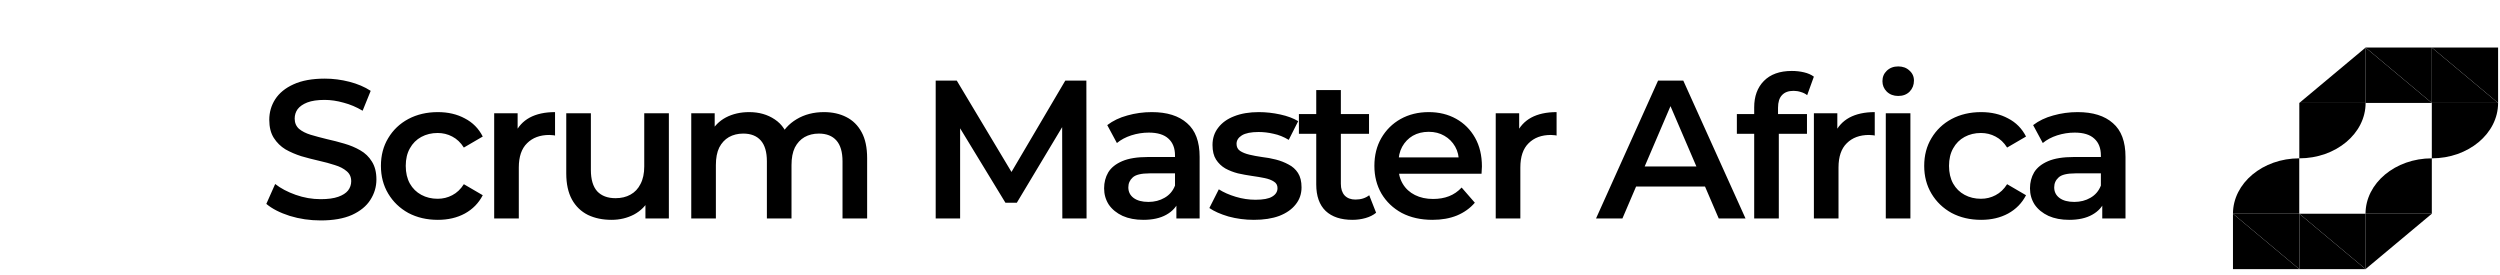
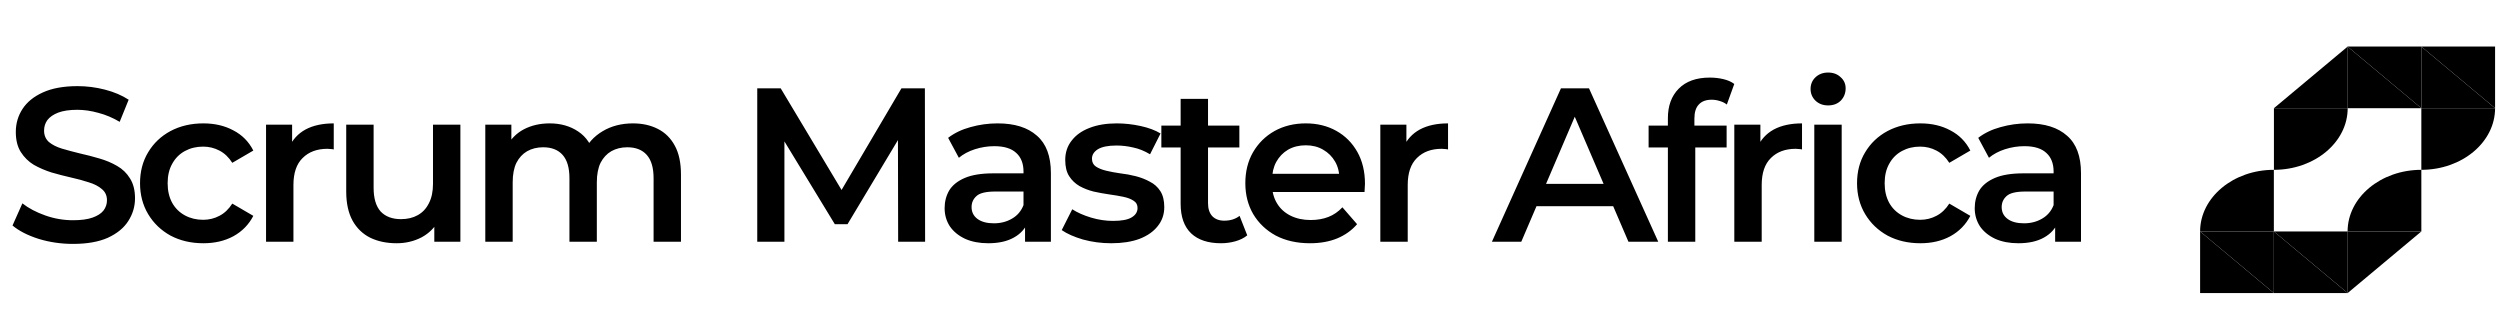
- <svg xmlns="http://www.w3.org/2000/svg" width="282" height="31" viewBox="0 0 282 31" fill="none">
-   <path d="M36.172 24.865C34.958 24.865 33.795 24.695 32.684 24.354C31.574 23.998 30.692 23.547 30.041 22.999L31.04 20.755C31.663 21.244 32.433 21.651 33.351 21.977C34.269 22.303 35.21 22.466 36.172 22.466C36.987 22.466 37.646 22.377 38.15 22.199C38.653 22.021 39.023 21.784 39.261 21.488C39.497 21.177 39.616 20.829 39.616 20.444C39.616 19.97 39.446 19.592 39.105 19.311C38.764 19.015 38.32 18.785 37.772 18.622C37.239 18.445 36.639 18.282 35.972 18.133C35.321 17.985 34.662 17.815 33.995 17.622C33.343 17.415 32.744 17.156 32.196 16.845C31.663 16.519 31.226 16.09 30.885 15.556C30.544 15.023 30.374 14.342 30.374 13.512C30.374 12.668 30.596 11.898 31.04 11.202C31.5 10.491 32.188 9.928 33.106 9.513C34.04 9.084 35.217 8.869 36.639 8.869C37.572 8.869 38.498 8.988 39.416 9.225C40.334 9.462 41.134 9.802 41.815 10.247L40.904 12.491C40.208 12.076 39.49 11.772 38.749 11.58C38.009 11.372 37.298 11.269 36.617 11.269C35.817 11.269 35.165 11.365 34.662 11.557C34.173 11.75 33.81 12.002 33.573 12.313C33.351 12.624 33.24 12.979 33.24 13.379C33.24 13.853 33.403 14.238 33.729 14.534C34.069 14.816 34.506 15.038 35.039 15.201C35.587 15.364 36.195 15.527 36.861 15.69C37.528 15.838 38.187 16.008 38.838 16.201C39.505 16.393 40.105 16.645 40.638 16.956C41.186 17.267 41.623 17.689 41.949 18.222C42.289 18.756 42.46 19.429 42.46 20.244C42.46 21.073 42.23 21.844 41.771 22.555C41.327 23.251 40.638 23.813 39.705 24.243C38.772 24.658 37.594 24.865 36.172 24.865ZM49.389 24.798C48.145 24.798 47.034 24.539 46.057 24.021C45.094 23.488 44.339 22.762 43.791 21.844C43.242 20.925 42.968 19.881 42.968 18.711C42.968 17.526 43.242 16.482 43.791 15.579C44.339 14.66 45.094 13.942 46.057 13.424C47.034 12.905 48.145 12.646 49.389 12.646C50.544 12.646 51.559 12.883 52.433 13.357C53.321 13.816 53.995 14.497 54.454 15.401L52.322 16.645C51.966 16.082 51.529 15.667 51.011 15.401C50.507 15.134 49.959 15.001 49.367 15.001C48.685 15.001 48.071 15.149 47.523 15.445C46.975 15.742 46.545 16.171 46.234 16.734C45.923 17.282 45.768 17.941 45.768 18.711C45.768 19.481 45.923 20.148 46.234 20.71C46.545 21.259 46.975 21.681 47.523 21.977C48.071 22.273 48.685 22.421 49.367 22.421C49.959 22.421 50.507 22.288 51.011 22.021C51.529 21.755 51.966 21.34 52.322 20.777L54.454 22.021C53.995 22.91 53.321 23.599 52.433 24.087C51.559 24.561 50.544 24.798 49.389 24.798ZM55.744 24.643V12.779H58.388V16.045L58.077 15.09C58.432 14.29 58.988 13.683 59.743 13.268C60.513 12.853 61.468 12.646 62.609 12.646V15.29C62.49 15.26 62.379 15.245 62.276 15.245C62.172 15.23 62.068 15.223 61.965 15.223C60.913 15.223 60.076 15.534 59.454 16.156C58.832 16.763 58.521 17.674 58.521 18.889V24.643H55.744ZM68.983 24.798C67.976 24.798 67.088 24.613 66.317 24.243C65.547 23.858 64.947 23.28 64.518 22.51C64.088 21.725 63.874 20.74 63.874 19.555V12.779H66.651V19.178C66.651 20.244 66.888 21.044 67.362 21.577C67.85 22.095 68.539 22.355 69.428 22.355C70.079 22.355 70.642 22.221 71.116 21.955C71.605 21.688 71.983 21.288 72.249 20.755C72.531 20.222 72.671 19.563 72.671 18.778V12.779H75.448V24.643H72.805V21.444L73.271 22.421C72.871 23.191 72.286 23.784 71.516 24.198C70.746 24.598 69.902 24.798 68.983 24.798ZM92.947 12.646C93.895 12.646 94.732 12.831 95.458 13.201C96.198 13.572 96.776 14.142 97.191 14.912C97.605 15.667 97.813 16.645 97.813 17.845V24.643H95.036V18.2C95.036 17.148 94.806 16.363 94.347 15.845C93.888 15.327 93.229 15.068 92.37 15.068C91.763 15.068 91.222 15.201 90.748 15.467C90.289 15.734 89.926 16.127 89.659 16.645C89.407 17.163 89.282 17.822 89.282 18.622V24.643H86.505V18.2C86.505 17.148 86.275 16.363 85.816 15.845C85.357 15.327 84.698 15.068 83.839 15.068C83.231 15.068 82.691 15.201 82.217 15.467C81.758 15.734 81.395 16.127 81.128 16.645C80.876 17.163 80.751 17.822 80.751 18.622V24.643H77.974V12.779H80.617V15.934L80.151 15.001C80.551 14.231 81.128 13.646 81.884 13.246C82.654 12.846 83.528 12.646 84.505 12.646C85.616 12.646 86.579 12.92 87.393 13.468C88.223 14.016 88.771 14.845 89.037 15.956L87.949 15.579C88.334 14.69 88.971 13.979 89.859 13.446C90.748 12.913 91.777 12.646 92.947 12.646ZM105.546 24.643V9.091H107.923L114.722 20.444H113.478L120.165 9.091H122.542L122.564 24.643H119.831L119.809 13.379H120.387L114.699 22.866H113.411L107.635 13.379H108.301V24.643H105.546ZM132.696 24.643V22.244L132.541 21.733V17.534C132.541 16.719 132.296 16.09 131.808 15.645C131.319 15.186 130.578 14.957 129.586 14.957C128.92 14.957 128.261 15.06 127.609 15.268C126.972 15.475 126.431 15.764 125.987 16.134L124.898 14.112C125.535 13.623 126.291 13.261 127.165 13.024C128.053 12.772 128.971 12.646 129.919 12.646C131.637 12.646 132.963 13.061 133.896 13.89C134.844 14.705 135.318 15.971 135.318 17.689V24.643H132.696ZM128.964 24.798C128.075 24.798 127.298 24.65 126.631 24.354C125.965 24.043 125.446 23.621 125.076 23.088C124.721 22.54 124.543 21.925 124.543 21.244C124.543 20.577 124.699 19.977 125.01 19.444C125.335 18.911 125.861 18.489 126.587 18.178C127.313 17.867 128.275 17.711 129.475 17.711H132.919V19.555H129.675C128.727 19.555 128.09 19.711 127.764 20.022C127.439 20.318 127.276 20.688 127.276 21.133C127.276 21.636 127.476 22.036 127.875 22.332C128.275 22.628 128.831 22.777 129.542 22.777C130.223 22.777 130.83 22.621 131.363 22.31C131.911 21.999 132.304 21.54 132.541 20.933L133.007 22.599C132.741 23.295 132.259 23.836 131.563 24.221C130.882 24.606 130.016 24.798 128.964 24.798ZM141.437 24.798C140.444 24.798 139.489 24.672 138.571 24.421C137.667 24.154 136.949 23.836 136.416 23.465L137.482 21.355C138.015 21.695 138.652 21.977 139.393 22.199C140.133 22.421 140.874 22.532 141.615 22.532C142.488 22.532 143.118 22.414 143.503 22.177C143.903 21.94 144.103 21.621 144.103 21.221C144.103 20.896 143.969 20.651 143.703 20.488C143.436 20.311 143.088 20.177 142.659 20.088C142.229 20 141.748 19.918 141.215 19.844C140.696 19.77 140.17 19.674 139.637 19.555C139.119 19.422 138.645 19.237 138.215 19C137.786 18.748 137.438 18.415 137.171 18C136.905 17.585 136.771 17.037 136.771 16.356C136.771 15.601 136.986 14.949 137.416 14.401C137.845 13.838 138.445 13.409 139.215 13.113C140 12.802 140.926 12.646 141.992 12.646C142.792 12.646 143.599 12.735 144.414 12.913C145.228 13.09 145.902 13.342 146.435 13.668L145.369 15.778C144.806 15.438 144.236 15.208 143.658 15.09C143.096 14.957 142.533 14.89 141.97 14.89C141.126 14.89 140.496 15.016 140.082 15.268C139.682 15.519 139.482 15.838 139.482 16.223C139.482 16.578 139.615 16.845 139.882 17.023C140.148 17.2 140.496 17.341 140.926 17.445C141.355 17.548 141.829 17.637 142.348 17.711C142.881 17.771 143.407 17.867 143.925 18C144.443 18.133 144.917 18.319 145.347 18.555C145.791 18.778 146.147 19.096 146.413 19.511C146.68 19.925 146.813 20.466 146.813 21.133C146.813 21.873 146.591 22.517 146.147 23.066C145.717 23.613 145.102 24.043 144.303 24.354C143.503 24.65 142.548 24.798 141.437 24.798ZM152.559 24.798C151.256 24.798 150.249 24.465 149.538 23.799C148.827 23.117 148.472 22.118 148.472 20.799V10.158H151.249V20.733C151.249 21.296 151.389 21.733 151.671 22.044C151.967 22.355 152.374 22.51 152.893 22.51C153.515 22.51 154.033 22.347 154.448 22.021L155.225 23.998C154.899 24.265 154.5 24.465 154.026 24.598C153.552 24.732 153.063 24.798 152.559 24.798ZM146.517 15.09V12.868H154.426V15.09H146.517ZM161.585 24.798C160.267 24.798 159.111 24.539 158.119 24.021C157.141 23.488 156.379 22.762 155.831 21.844C155.298 20.925 155.031 19.881 155.031 18.711C155.031 17.526 155.29 16.482 155.809 15.579C156.342 14.66 157.067 13.942 157.986 13.424C158.919 12.905 159.978 12.646 161.163 12.646C162.318 12.646 163.347 12.898 164.251 13.401C165.154 13.905 165.865 14.616 166.384 15.534C166.902 16.452 167.161 17.534 167.161 18.778C167.161 18.896 167.154 19.029 167.139 19.178C167.139 19.326 167.131 19.466 167.117 19.6H157.23V17.756H165.65L164.562 18.333C164.577 17.652 164.436 17.052 164.14 16.534C163.843 16.015 163.436 15.608 162.918 15.312C162.414 15.016 161.829 14.868 161.163 14.868C160.481 14.868 159.882 15.016 159.363 15.312C158.86 15.608 158.46 16.023 158.163 16.556C157.882 17.074 157.741 17.689 157.741 18.4V18.844C157.741 19.555 157.904 20.185 158.23 20.733C158.556 21.281 159.015 21.703 159.608 21.999C160.2 22.295 160.881 22.443 161.651 22.443C162.318 22.443 162.918 22.34 163.451 22.132C163.984 21.925 164.458 21.599 164.873 21.155L166.361 22.866C165.828 23.488 165.154 23.969 164.34 24.31C163.54 24.635 162.622 24.798 161.585 24.798ZM168.718 24.643V12.779H171.362V16.045L171.051 15.09C171.406 14.29 171.961 13.683 172.717 13.268C173.487 12.853 174.442 12.646 175.583 12.646V15.29C175.464 15.26 175.353 15.245 175.249 15.245C175.146 15.23 175.042 15.223 174.938 15.223C173.887 15.223 173.05 15.534 172.428 16.156C171.806 16.763 171.495 17.674 171.495 18.889V24.643H168.718ZM180.032 24.643L187.03 9.091H189.874L196.895 24.643H193.873L187.852 10.624H189.008L183.009 24.643H180.032ZM183.254 21.044L184.031 18.778H192.429L193.207 21.044H183.254ZM197.873 24.643V12.113C197.873 10.869 198.235 9.876 198.961 9.136C199.702 8.38 200.753 8.003 202.116 8.003C202.605 8.003 203.064 8.055 203.493 8.158C203.938 8.262 204.308 8.425 204.604 8.647L203.849 10.735C203.641 10.572 203.404 10.454 203.138 10.38C202.871 10.291 202.597 10.247 202.316 10.247C201.738 10.247 201.301 10.409 201.005 10.735C200.709 11.046 200.561 11.52 200.561 12.157V13.49L200.65 14.734V24.643H197.873ZM195.918 15.09V12.868H203.827V15.09H195.918ZM204.607 24.643V12.779H207.25V16.045L206.939 15.09C207.295 14.29 207.85 13.683 208.606 13.268C209.376 12.853 210.331 12.646 211.472 12.646V15.29C211.353 15.26 211.242 15.245 211.138 15.245C211.035 15.23 210.931 15.223 210.827 15.223C209.776 15.223 208.939 15.534 208.317 16.156C207.695 16.763 207.384 17.674 207.384 18.889V24.643H204.607ZM212.717 24.643V12.779H215.494V24.643H212.717ZM214.116 10.824C213.598 10.824 213.168 10.661 212.828 10.335C212.502 10.01 212.339 9.617 212.339 9.158C212.339 8.684 212.502 8.292 212.828 7.981C213.168 7.655 213.598 7.492 214.116 7.492C214.635 7.492 215.057 7.647 215.383 7.958C215.723 8.255 215.894 8.632 215.894 9.091C215.894 9.58 215.731 9.995 215.405 10.335C215.079 10.661 214.649 10.824 214.116 10.824ZM223.471 24.798C222.227 24.798 221.116 24.539 220.138 24.021C219.176 23.488 218.42 22.762 217.872 21.844C217.324 20.925 217.05 19.881 217.05 18.711C217.05 17.526 217.324 16.482 217.872 15.579C218.42 14.66 219.176 13.942 220.138 13.424C221.116 12.905 222.227 12.646 223.471 12.646C224.626 12.646 225.64 12.883 226.514 13.357C227.403 13.816 228.077 14.497 228.536 15.401L226.403 16.645C226.048 16.082 225.611 15.667 225.092 15.401C224.589 15.134 224.041 15.001 223.448 15.001C222.767 15.001 222.153 15.149 221.605 15.445C221.057 15.742 220.627 16.171 220.316 16.734C220.005 17.282 219.849 17.941 219.849 18.711C219.849 19.481 220.005 20.148 220.316 20.71C220.627 21.259 221.057 21.681 221.605 21.977C222.153 22.273 222.767 22.421 223.448 22.421C224.041 22.421 224.589 22.288 225.092 22.021C225.611 21.755 226.048 21.34 226.403 20.777L228.536 22.021C228.077 22.91 227.403 23.599 226.514 24.087C225.64 24.561 224.626 24.798 223.471 24.798ZM237.135 24.643V22.244L236.979 21.733V17.534C236.979 16.719 236.735 16.09 236.246 15.645C235.758 15.186 235.017 14.957 234.025 14.957C233.358 14.957 232.699 15.06 232.047 15.268C231.411 15.475 230.87 15.764 230.426 16.134L229.337 14.112C229.974 13.623 230.729 13.261 231.603 13.024C232.492 12.772 233.41 12.646 234.358 12.646C236.076 12.646 237.402 13.061 238.335 13.89C239.283 14.705 239.756 15.971 239.756 17.689V24.643H237.135ZM233.403 24.798C232.514 24.798 231.736 24.65 231.07 24.354C230.403 24.043 229.885 23.621 229.515 23.088C229.159 22.54 228.982 21.925 228.982 21.244C228.982 20.577 229.137 19.977 229.448 19.444C229.774 18.911 230.3 18.489 231.025 18.178C231.751 17.867 232.714 17.711 233.914 17.711H237.357V19.555H234.114C233.166 19.555 232.529 19.711 232.203 20.022C231.877 20.318 231.714 20.688 231.714 21.133C231.714 21.636 231.914 22.036 232.314 22.332C232.714 22.628 233.269 22.777 233.98 22.777C234.662 22.777 235.269 22.621 235.802 22.31C236.35 21.999 236.742 21.54 236.979 20.933L237.446 22.599C237.179 23.295 236.698 23.836 236.002 24.221C235.321 24.606 234.454 24.798 233.403 24.798Z" fill="black" />
-   <path d="M274.309 11.612H266.832V5.364L274.309 11.612Z" fill="black" />
-   <path d="M281.785 11.612H274.309V17.86C278.429 17.86 281.785 15.069 281.785 11.612Z" fill="black" />
-   <path d="M266.832 30.357V24.109H274.309L266.832 30.357Z" fill="black" />
-   <path d="M259.363 11.612H266.84V5.364L259.363 11.612Z" fill="black" />
-   <path d="M266.84 30.357V24.109H259.363L266.84 30.357Z" fill="black" />
-   <path d="M274.309 5.364H281.785V11.612L274.309 5.364Z" fill="black" />
-   <path d="M251.879 24.109H259.356V30.357L251.879 24.109Z" fill="black" />
-   <path d="M259.356 30.357H251.879V24.109L259.356 30.357Z" fill="black" />
-   <path d="M266.84 30.357H259.363V24.109L266.84 30.357Z" fill="black" />
-   <path d="M266.832 5.364H274.309V11.612L266.832 5.364Z" fill="black" />
-   <path d="M281.785 11.612H274.309V5.364L281.785 11.612Z" fill="black" />
-   <path d="M266.832 24.109H274.309V17.86C270.188 17.86 266.832 20.665 266.832 24.109Z" fill="black" />
-   <path d="M259.363 17.86V11.612H266.84C266.84 15.069 263.484 17.86 259.363 17.86Z" fill="black" />
-   <path d="M259.356 17.86V24.109H251.879C251.879 20.665 255.235 17.86 259.356 17.86Z" fill="black" />
+ <svg xmlns="http://www.w3.org/2000/svg" width="362" height="47" viewBox="0 0 362 47" fill="none">
+   <path d="M10.57 35.317C8.836 35.317 7.175 35.074 5.589 34.587C4.002 34.08 2.744 33.435 1.813 32.652L3.241 29.447C4.129 30.145 5.229 30.727 6.541 31.192C7.852 31.658 9.195 31.89 10.57 31.89C11.734 31.89 12.675 31.764 13.394 31.51C14.114 31.256 14.642 30.918 14.981 30.494C15.319 30.05 15.489 29.553 15.489 29.003C15.489 28.326 15.245 27.787 14.759 27.385C14.272 26.962 13.638 26.634 12.855 26.401C12.093 26.148 11.237 25.915 10.285 25.703C9.354 25.492 8.413 25.248 7.461 24.974C6.53 24.677 5.674 24.307 4.891 23.863C4.129 23.398 3.505 22.784 3.019 22.023C2.532 21.261 2.289 20.288 2.289 19.104C2.289 17.898 2.606 16.798 3.241 15.804C3.897 14.788 4.88 13.985 6.192 13.392C7.524 12.779 9.206 12.472 11.237 12.472C12.569 12.472 13.891 12.641 15.203 12.98C16.514 13.318 17.657 13.805 18.63 14.439L17.329 17.644C16.335 17.052 15.309 16.618 14.251 16.343C13.193 16.047 12.178 15.899 11.205 15.899C10.063 15.899 9.132 16.036 8.413 16.311C7.715 16.586 7.197 16.946 6.858 17.39C6.541 17.834 6.382 18.342 6.382 18.913C6.382 19.59 6.615 20.14 7.08 20.563C7.567 20.965 8.191 21.282 8.952 21.515C9.735 21.748 10.602 21.98 11.554 22.213C12.506 22.425 13.447 22.668 14.378 22.943C15.33 23.218 16.186 23.577 16.948 24.022C17.731 24.466 18.355 25.069 18.82 25.83C19.307 26.592 19.55 27.554 19.55 28.718C19.55 29.902 19.222 31.002 18.566 32.017C17.932 33.012 16.948 33.815 15.615 34.429C14.283 35.021 12.601 35.317 10.57 35.317ZM29.446 35.222C27.67 35.222 26.083 34.852 24.687 34.112C23.312 33.35 22.233 32.314 21.451 31.002C20.668 29.691 20.277 28.199 20.277 26.528C20.277 24.836 20.668 23.345 21.451 22.054C22.233 20.743 23.312 19.717 24.687 18.977C26.083 18.236 27.67 17.866 29.446 17.866C31.096 17.866 32.545 18.205 33.793 18.881C35.062 19.537 36.025 20.51 36.681 21.801L33.635 23.577C33.127 22.774 32.503 22.181 31.763 21.801C31.043 21.42 30.261 21.23 29.415 21.23C28.442 21.23 27.564 21.441 26.781 21.864C25.998 22.287 25.385 22.901 24.941 23.704C24.497 24.487 24.274 25.428 24.274 26.528C24.274 27.628 24.497 28.58 24.941 29.384C25.385 30.167 25.998 30.769 26.781 31.192C27.564 31.616 28.442 31.827 29.415 31.827C30.261 31.827 31.043 31.637 31.763 31.256C32.503 30.875 33.127 30.283 33.635 29.479L36.681 31.256C36.025 32.525 35.062 33.509 33.793 34.207C32.545 34.884 31.096 35.222 29.446 35.222ZM38.523 35V18.056H42.298V22.721L41.854 21.356C42.362 20.214 43.155 19.347 44.234 18.755C45.334 18.162 46.698 17.866 48.327 17.866V21.642C48.158 21.6 47.999 21.578 47.851 21.578C47.703 21.557 47.555 21.547 47.407 21.547C45.905 21.547 44.71 21.991 43.822 22.879C42.933 23.747 42.489 25.048 42.489 26.782V35H38.523ZM57.431 35.222C55.992 35.222 54.723 34.958 53.623 34.429C52.523 33.879 51.667 33.054 51.053 31.954C50.44 30.833 50.133 29.426 50.133 27.734V18.056H54.099V27.195C54.099 28.718 54.438 29.86 55.115 30.621C55.813 31.362 56.796 31.732 58.066 31.732C58.996 31.732 59.8 31.541 60.477 31.161C61.175 30.78 61.714 30.209 62.095 29.447C62.497 28.686 62.698 27.745 62.698 26.623V18.056H66.664V35H62.888V30.431L63.555 31.827C62.984 32.927 62.148 33.773 61.048 34.365C59.948 34.937 58.742 35.222 57.431 35.222ZM91.656 17.866C93.01 17.866 94.205 18.131 95.242 18.659C96.299 19.188 97.124 20.003 97.716 21.102C98.309 22.181 98.605 23.577 98.605 25.291V35H94.639V25.799C94.639 24.297 94.311 23.175 93.655 22.435C92.999 21.695 92.058 21.325 90.831 21.325C89.964 21.325 89.192 21.515 88.515 21.896C87.859 22.276 87.341 22.837 86.96 23.577C86.601 24.318 86.421 25.259 86.421 26.401V35H82.455V25.799C82.455 24.297 82.127 23.175 81.471 22.435C80.815 21.695 79.874 21.325 78.647 21.325C77.78 21.325 77.008 21.515 76.331 21.896C75.675 22.276 75.157 22.837 74.776 23.577C74.417 24.318 74.237 25.259 74.237 26.401V35H70.271V18.056H74.046V22.562L73.38 21.23C73.951 20.13 74.776 19.294 75.855 18.723C76.955 18.152 78.203 17.866 79.599 17.866C81.186 17.866 82.561 18.258 83.724 19.04C84.909 19.823 85.691 21.007 86.072 22.594L84.517 22.054C85.067 20.785 85.977 19.77 87.246 19.008C88.515 18.247 89.985 17.866 91.656 17.866ZM109.65 35V12.79H113.045L122.754 29.003H120.977L130.528 12.79H133.923L133.955 35H130.052L130.02 18.913H130.845L122.722 32.462H120.882L112.633 18.913H113.584V35H109.65ZM148.426 35V31.573L148.204 30.843V24.847C148.204 23.683 147.855 22.784 147.157 22.15C146.459 21.494 145.401 21.166 143.984 21.166C143.032 21.166 142.09 21.314 141.16 21.61C140.25 21.906 139.478 22.319 138.843 22.848L137.289 19.96C138.198 19.262 139.277 18.744 140.525 18.406C141.794 18.046 143.106 17.866 144.46 17.866C146.913 17.866 148.806 18.458 150.139 19.643C151.493 20.806 152.17 22.615 152.17 25.069V35H148.426ZM143.095 35.222C141.826 35.222 140.715 35.011 139.764 34.587C138.812 34.143 138.071 33.541 137.543 32.779C137.035 31.996 136.781 31.118 136.781 30.145C136.781 29.194 137.003 28.337 137.447 27.575C137.913 26.814 138.664 26.211 139.7 25.767C140.737 25.323 142.112 25.1 143.825 25.1H148.743V27.734H144.111C142.757 27.734 141.847 27.956 141.382 28.4C140.916 28.823 140.684 29.352 140.684 29.987C140.684 30.706 140.969 31.277 141.54 31.7C142.112 32.123 142.905 32.335 143.92 32.335C144.893 32.335 145.76 32.113 146.522 31.668C147.305 31.224 147.865 30.569 148.204 29.701L148.87 32.081C148.489 33.075 147.802 33.847 146.808 34.397C145.834 34.947 144.597 35.222 143.095 35.222ZM160.909 35.222C159.491 35.222 158.127 35.042 156.816 34.683C155.525 34.302 154.499 33.847 153.738 33.318L155.261 30.304C156.022 30.791 156.932 31.192 157.99 31.51C159.047 31.827 160.105 31.986 161.163 31.986C162.411 31.986 163.31 31.817 163.86 31.478C164.431 31.14 164.716 30.685 164.716 30.114C164.716 29.648 164.526 29.299 164.145 29.067C163.764 28.813 163.267 28.622 162.654 28.495C162.04 28.369 161.353 28.252 160.591 28.146C159.851 28.041 159.1 27.903 158.339 27.734C157.598 27.544 156.921 27.279 156.308 26.941C155.695 26.581 155.197 26.105 154.817 25.513C154.436 24.921 154.246 24.138 154.246 23.165C154.246 22.086 154.552 21.155 155.166 20.373C155.779 19.569 156.636 18.956 157.736 18.532C158.857 18.088 160.179 17.866 161.702 17.866C162.844 17.866 163.997 17.993 165.16 18.247C166.324 18.501 167.286 18.86 168.048 19.326L166.525 22.34C165.721 21.854 164.907 21.526 164.082 21.356C163.278 21.166 162.474 21.071 161.67 21.071C160.465 21.071 159.566 21.251 158.973 21.61C158.402 21.97 158.117 22.425 158.117 22.975C158.117 23.482 158.307 23.863 158.688 24.117C159.068 24.371 159.566 24.572 160.179 24.72C160.792 24.868 161.469 24.995 162.21 25.1C162.971 25.185 163.722 25.323 164.462 25.513C165.203 25.703 165.88 25.968 166.493 26.306C167.128 26.623 167.635 27.078 168.016 27.671C168.397 28.263 168.587 29.035 168.587 29.987C168.587 31.044 168.27 31.965 167.635 32.747C167.022 33.53 166.144 34.143 165.002 34.587C163.86 35.011 162.495 35.222 160.909 35.222ZM176.794 35.222C174.933 35.222 173.494 34.746 172.479 33.794C171.463 32.821 170.956 31.393 170.956 29.511V14.312H174.922V29.416C174.922 30.219 175.123 30.843 175.525 31.288C175.948 31.732 176.53 31.954 177.27 31.954C178.158 31.954 178.899 31.721 179.491 31.256L180.601 34.08C180.136 34.461 179.565 34.746 178.888 34.937C178.211 35.127 177.513 35.222 176.794 35.222ZM168.164 21.356V18.183H179.459V21.356H168.164ZM189.684 35.222C187.801 35.222 186.151 34.852 184.734 34.112C183.338 33.35 182.249 32.314 181.466 31.002C180.705 29.691 180.324 28.199 180.324 26.528C180.324 24.836 180.694 23.345 181.434 22.054C182.196 20.743 183.232 19.717 184.544 18.977C185.876 18.236 187.389 17.866 189.081 17.866C190.731 17.866 192.201 18.226 193.492 18.945C194.782 19.664 195.797 20.68 196.538 21.991C197.278 23.302 197.648 24.847 197.648 26.623C197.648 26.793 197.638 26.983 197.616 27.195C197.616 27.406 197.606 27.607 197.585 27.797H183.465V25.164H195.49L193.936 25.989C193.957 25.016 193.756 24.159 193.333 23.419C192.91 22.678 192.328 22.097 191.588 21.674C190.869 21.251 190.033 21.039 189.081 21.039C188.108 21.039 187.251 21.251 186.511 21.674C185.792 22.097 185.221 22.689 184.798 23.451C184.396 24.191 184.195 25.069 184.195 26.084V26.719C184.195 27.734 184.428 28.633 184.893 29.416C185.358 30.198 186.014 30.801 186.86 31.224C187.706 31.647 188.679 31.859 189.779 31.859C190.731 31.859 191.588 31.711 192.349 31.415C193.111 31.118 193.788 30.653 194.38 30.018L196.506 32.462C195.744 33.35 194.782 34.038 193.618 34.524C192.476 34.989 191.165 35.222 189.684 35.222ZM199.871 35V18.056H203.647V22.721L203.203 21.356C203.711 20.214 204.504 19.347 205.583 18.755C206.683 18.162 208.047 17.866 209.676 17.866V21.642C209.507 21.6 209.348 21.578 209.2 21.578C209.052 21.557 208.904 21.547 208.756 21.547C207.254 21.547 206.059 21.991 205.17 22.879C204.282 23.747 203.838 25.048 203.838 26.782V35H199.871ZM216.031 35L226.026 12.79H230.087L240.113 35H235.798L227.2 14.979H228.849L220.283 35H216.031ZM220.632 29.86L221.742 26.623H233.736L234.846 29.86H220.632ZM241.51 35V17.105C241.51 15.328 242.028 13.911 243.065 12.853C244.123 11.774 245.624 11.235 247.57 11.235C248.269 11.235 248.924 11.309 249.538 11.457C250.172 11.605 250.701 11.838 251.124 12.155L250.045 15.137C249.749 14.905 249.411 14.736 249.03 14.63C248.649 14.503 248.258 14.439 247.856 14.439C247.031 14.439 246.407 14.672 245.984 15.137C245.561 15.582 245.349 16.259 245.349 17.168V19.072L245.476 20.849V35H241.51ZM238.718 21.356V18.183H250.014V21.356H238.718ZM251.128 35V18.056H254.904V22.721L254.459 21.356C254.967 20.214 255.76 19.347 256.839 18.755C257.939 18.162 259.303 17.866 260.932 17.866V21.642C260.763 21.6 260.604 21.578 260.456 21.578C260.308 21.557 260.16 21.547 260.012 21.547C258.51 21.547 257.315 21.991 256.427 22.879C255.538 23.747 255.094 25.048 255.094 26.782V35H251.128ZM262.71 35V18.056H266.676V35H262.71ZM264.709 15.264C263.969 15.264 263.355 15.032 262.869 14.566C262.404 14.101 262.171 13.54 262.171 12.885C262.171 12.208 262.404 11.647 262.869 11.203C263.355 10.738 263.969 10.505 264.709 10.505C265.45 10.505 266.052 10.727 266.518 11.171C267.004 11.594 267.248 12.134 267.248 12.79C267.248 13.488 267.015 14.08 266.55 14.566C266.084 15.032 265.471 15.264 264.709 15.264ZM278.069 35.222C276.292 35.222 274.706 34.852 273.31 34.112C271.935 33.35 270.856 32.314 270.074 31.002C269.291 29.691 268.9 28.199 268.9 26.528C268.9 24.836 269.291 23.345 270.074 22.054C270.856 20.743 271.935 19.717 273.31 18.977C274.706 18.236 276.292 17.866 278.069 17.866C279.719 17.866 281.168 18.205 282.416 18.881C283.685 19.537 284.648 20.51 285.304 21.801L282.258 23.577C281.75 22.774 281.126 22.181 280.386 21.801C279.666 21.42 278.884 21.23 278.038 21.23C277.065 21.23 276.187 21.441 275.404 21.864C274.621 22.287 274.008 22.901 273.564 23.704C273.12 24.487 272.897 25.428 272.897 26.528C272.897 27.628 273.12 28.58 273.564 29.384C274.008 30.167 274.621 30.769 275.404 31.192C276.187 31.616 277.065 31.827 278.038 31.827C278.884 31.827 279.666 31.637 280.386 31.256C281.126 30.875 281.75 30.283 282.258 29.479L285.304 31.256C284.648 32.525 283.685 33.509 282.416 34.207C281.168 34.884 279.719 35.222 278.069 35.222ZM297.585 35V31.573L297.362 30.843V24.847C297.362 23.683 297.013 22.784 296.315 22.15C295.617 21.494 294.56 21.166 293.142 21.166C292.191 21.166 291.249 21.314 290.319 21.61C289.409 21.906 288.637 22.319 288.002 22.848L286.448 19.96C287.357 19.262 288.436 18.744 289.684 18.406C290.953 18.046 292.265 17.866 293.618 17.866C296.072 17.866 297.965 18.458 299.298 19.643C300.652 20.806 301.329 22.615 301.329 25.069V35H297.585ZM292.254 35.222C290.985 35.222 289.874 35.011 288.922 34.587C287.971 34.143 287.23 33.541 286.701 32.779C286.194 31.996 285.94 31.118 285.94 30.145C285.94 29.194 286.162 28.337 286.606 27.575C287.072 26.814 287.823 26.211 288.859 25.767C289.896 25.323 291.27 25.1 292.984 25.1H297.902V27.734H293.269C291.916 27.734 291.006 27.956 290.541 28.4C290.075 28.823 289.843 29.352 289.843 29.987C289.843 30.706 290.128 31.277 290.699 31.7C291.27 32.123 292.064 32.335 293.079 32.335C294.052 32.335 294.919 32.113 295.681 31.668C296.463 31.224 297.024 30.569 297.362 29.701L298.029 32.081C297.648 33.075 296.961 33.847 295.966 34.397C294.993 34.947 293.756 35.222 292.254 35.222Z" fill="black" />
+   <path d="M350.611 15.666H339.932V6.742L350.611 15.666Z" fill="black" />
+   <path d="M361.288 15.666L350.611 15.666L350.61 24.59C356.495 24.59 361.288 20.604 361.288 15.666Z" fill="black" />
+   <path d="M339.932 42.438V33.514H350.611L339.932 42.438Z" fill="black" />
+   <path d="M329.265 15.666H339.944V6.742L329.265 15.666Z" fill="black" />
+   <path d="M339.944 42.438V33.514H329.265L339.944 42.438Z" fill="black" />
+   <path d="M350.61 6.742H361.288V15.666L350.61 6.742Z" fill="black" />
+   <path d="M318.576 33.514H329.254V42.438L318.576 33.514Z" fill="black" />
+   <path d="M329.254 42.438H318.576V33.514L329.254 42.438Z" fill="black" />
+   <path d="M339.944 42.438H329.265V33.514L339.944 42.438Z" fill="black" />
+   <path d="M339.932 6.742H350.61L350.611 15.666L339.932 6.742Z" fill="black" />
+   <path d="M361.288 15.666L350.611 15.666L350.61 6.742L361.288 15.666Z" fill="black" />
+   <path d="M339.932 33.514H350.611L350.61 24.59C344.725 24.59 339.932 28.596 339.932 33.514Z" fill="black" />
+   <path d="M329.265 24.59V15.666H339.944C339.944 20.604 335.15 24.59 329.265 24.59Z" fill="black" />
+   <path d="M329.254 24.59V33.514H318.576C318.576 28.596 323.37 24.59 329.254 24.59Z" fill="black" />
</svg>
